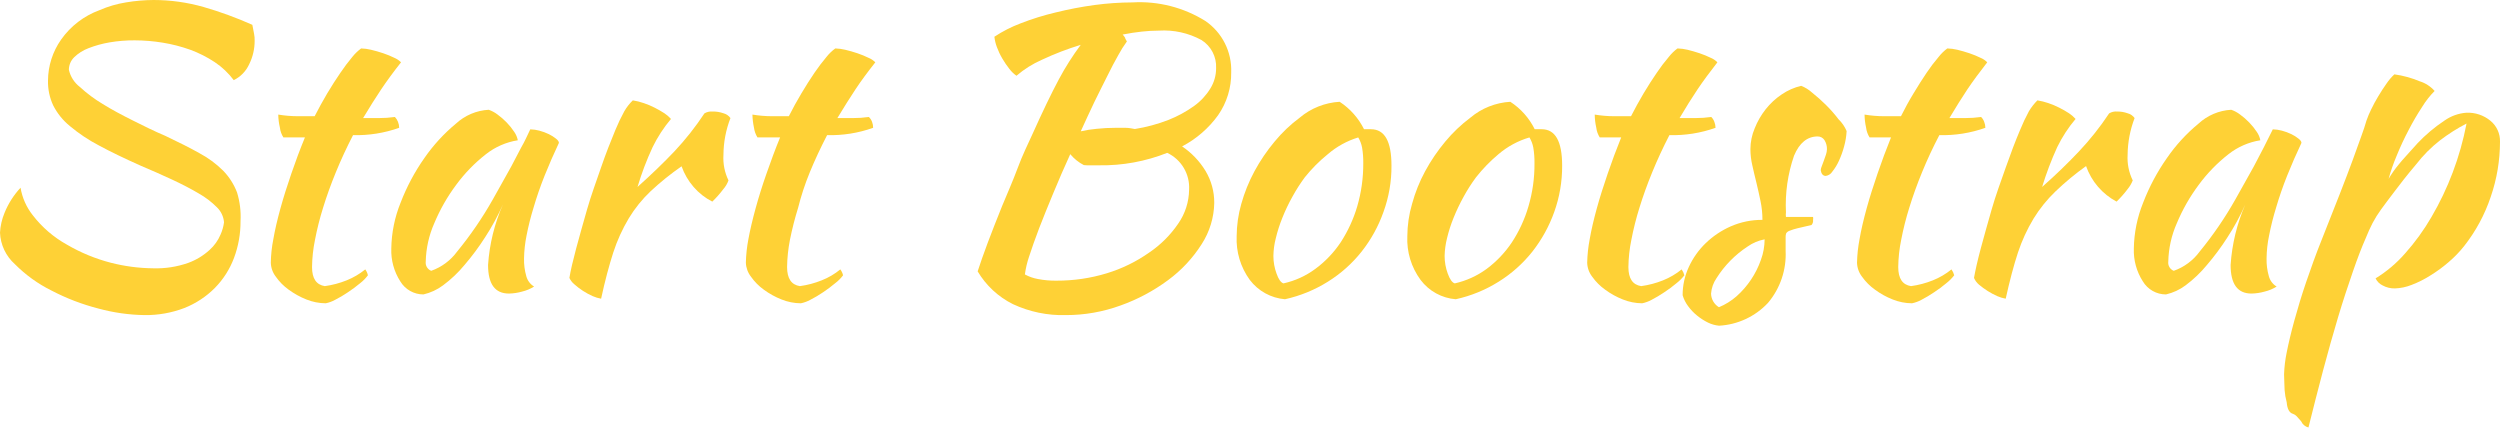
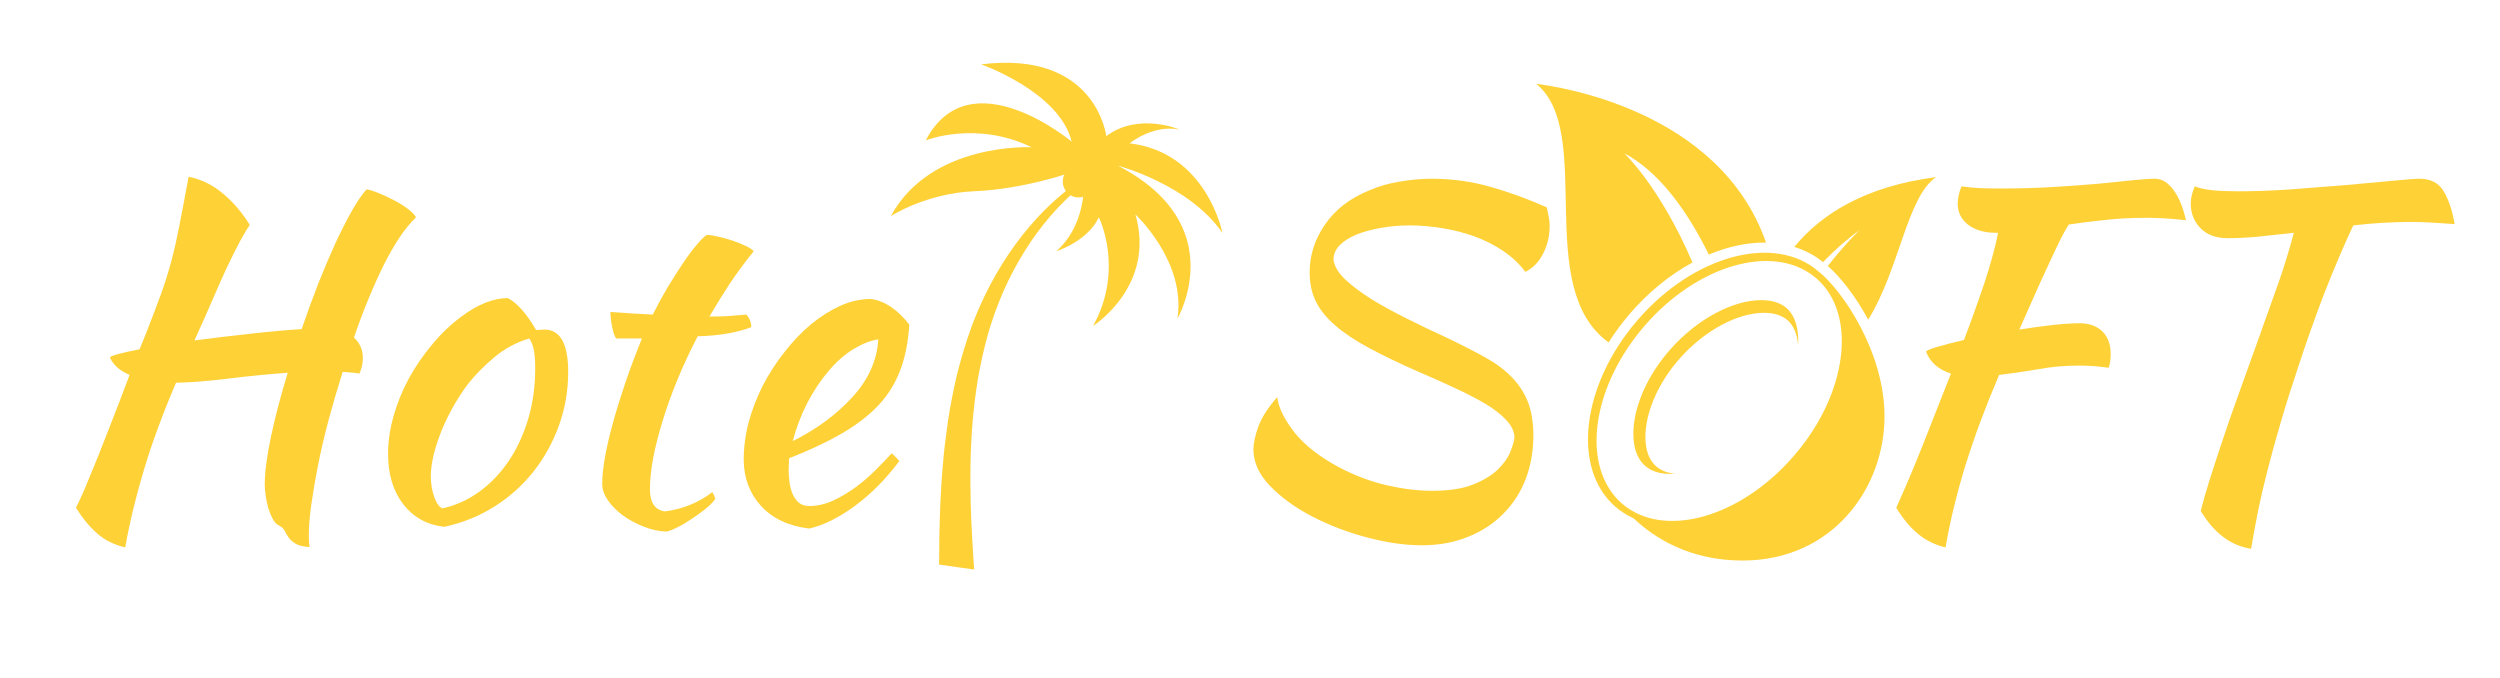
- <svg xmlns="http://www.w3.org/2000/svg" viewBox="0 0 228.66 39.08">
-   <style>.cls-1{fill:#fed136;}</style>
-   <path class="cls-1" d="M23.08,15.17c.07.4.13.68.16.83a2.66,2.66,0,0,1,.05.62,4.76,4.76,0,0,1-.51,2.18,3,3,0,0,1-1.4,1.43,7.12,7.12,0,0,0-1.73-1.64,10.8,10.8,0,0,0-2.25-1.14,14.23,14.23,0,0,0-2.53-.65,16,16,0,0,0-2.55-.21,13,13,0,0,0-2.32.19,9.91,9.91,0,0,0-1.91.53,3.79,3.79,0,0,0-1.31.83,1.61,1.61,0,0,0-.48,1.14,2.73,2.73,0,0,0,1,1.57,12.76,12.76,0,0,0,2.09,1.56c.82.51,1.74,1,2.74,1.5s2,1,3,1.42c1.2.57,2.24,1.09,3.11,1.58a9.31,9.31,0,0,1,2.16,1.59,5.83,5.83,0,0,1,1.28,2A7.5,7.5,0,0,1,22,33.12a9.43,9.43,0,0,1-.6,3.38,7.84,7.84,0,0,1-1.75,2.74,8.21,8.21,0,0,1-2.78,1.83,9.85,9.85,0,0,1-3.65.65A17,17,0,0,1,9,41.12a20,20,0,0,1-4.3-1.65,12.61,12.61,0,0,1-3.33-2.4A4.09,4.09,0,0,1,0,34.18a5.48,5.48,0,0,1,.41-1.8,7.5,7.5,0,0,1,1.47-2.31A5.49,5.49,0,0,0,3,32.59a10.14,10.14,0,0,0,3.13,2.69,15.79,15.79,0,0,0,4,1.65,16.23,16.23,0,0,0,3.87.51,8.83,8.83,0,0,0,3.23-.5,5.89,5.89,0,0,0,1.94-1.18,3.94,3.94,0,0,0,1-1.4,4,4,0,0,0,.32-1.13,2.14,2.14,0,0,0-.65-1.37,7.65,7.65,0,0,0-1.67-1.27c-.69-.41-1.5-.83-2.42-1.26s-1.88-.85-2.87-1.27c-1.48-.66-2.77-1.28-3.84-1.86a14.83,14.83,0,0,1-2.65-1.77,5.88,5.88,0,0,1-1.53-1.9,5.1,5.1,0,0,1-.47-2.26,6.57,6.57,0,0,1,1.2-3.75A7.41,7.41,0,0,1,9.1,13.83a10,10,0,0,1,2.42-.71,15.83,15.83,0,0,1,2.53-.22,16.76,16.76,0,0,1,4.57.64A34.29,34.29,0,0,1,23.08,15.17Z" transform="translate(0 -12.9)" />
-   <path class="cls-1" d="M25.92,25.47a2.16,2.16,0,0,1-.32-.9,5.75,5.75,0,0,1-.15-1.19,11.13,11.13,0,0,0,1.77.15h1.56c.36-.7.74-1.4,1.15-2.09s.82-1.32,1.21-1.89a17.57,17.57,0,0,1,1.09-1.45,4.35,4.35,0,0,1,.8-.77,4.29,4.29,0,0,1,.9.12c.37.09.74.19,1.12.32s.72.27,1,.41a1.89,1.89,0,0,1,.63.42c-.71.9-1.31,1.72-1.82,2.48s-1.06,1.64-1.65,2.62h1.44a10.58,10.58,0,0,0,1.47-.1,1.28,1.28,0,0,1,.28.44,1.5,1.5,0,0,1,.11.55,11.71,11.71,0,0,1-4.22.67c-.59,1.14-1.11,2.27-1.57,3.39s-.85,2.21-1.17,3.25a26.36,26.36,0,0,0-.74,2.94,13.17,13.17,0,0,0-.27,2.49q0,1.56,1.17,1.74a8.46,8.46,0,0,0,2-.53,6.68,6.68,0,0,0,1.7-1,1.42,1.42,0,0,1,.24.54,3.7,3.7,0,0,1-.72.73,12.51,12.51,0,0,1-1.12.83,10.47,10.47,0,0,1-1.17.69,3,3,0,0,1-.85.31,4.85,4.85,0,0,1-1.77-.35,7.38,7.38,0,0,1-1.61-.89,4.93,4.93,0,0,1-1.18-1.19,2.19,2.19,0,0,1-.46-1.29,11.94,11.94,0,0,1,.23-2.14c.15-.87.37-1.8.65-2.82s.62-2.08,1-3.19.79-2.21,1.24-3.3Z" transform="translate(0 -12.9)" />
-   <path class="cls-1" d="M48.5,24.73a3.45,3.45,0,0,1,.83.12,4.92,4.92,0,0,1,.87.32,3.48,3.48,0,0,1,.65.41q.27.21.27.39c-.47,1-.91,2-1.31,3s-.74,2-1,2.89a24.37,24.37,0,0,0-.65,2.58,11.63,11.63,0,0,0-.23,2.09,5.4,5.4,0,0,0,.21,1.64,1.58,1.58,0,0,0,.71.94,3.64,3.64,0,0,1-1.1.46,4.72,4.72,0,0,1-1.2.18c-1.28,0-1.91-.87-1.91-2.62A16.45,16.45,0,0,1,46,31.6a21.14,21.14,0,0,1-1.63,3,22.3,22.3,0,0,1-1.87,2.52A11.21,11.21,0,0,1,40.52,39a4.79,4.79,0,0,1-1.79.83,2.46,2.46,0,0,1-2.12-1.2,5.2,5.2,0,0,1-.82-3,11.6,11.6,0,0,1,.85-4.19,18.86,18.86,0,0,1,2.18-4.09,15.66,15.66,0,0,1,2.88-3.14,4.81,4.81,0,0,1,3-1.27,2.89,2.89,0,0,1,.8.43,6.43,6.43,0,0,1,.85.74,5.91,5.91,0,0,1,.69.86,2,2,0,0,1,.32.76A6.31,6.31,0,0,0,44.45,27a14.3,14.3,0,0,0-2.73,2.81,16.49,16.49,0,0,0-2,3.51,9.17,9.17,0,0,0-.78,3.5.8.8,0,0,0,.5.85,5,5,0,0,0,2.37-1.76,33.44,33.44,0,0,0,3.26-4.76l.79-1.41c.3-.52.6-1.07.91-1.63l.9-1.72C48,25.83,48.24,25.27,48.5,24.73Z" transform="translate(0 -12.9)" />
-   <path class="cls-1" d="M52.08,38.32c.11-.68.32-1.58.62-2.7s.64-2.32,1-3.58.83-2.53,1.27-3.81.89-2.42,1.31-3.43a17,17,0,0,1,.82-1.72,4.49,4.49,0,0,1,.78-1,5.82,5.82,0,0,1,1,.25,7.17,7.17,0,0,1,1,.42,10.06,10.06,0,0,1,.89.51,3,3,0,0,1,.6.52,12.47,12.47,0,0,0-1.68,2.58A26.67,26.67,0,0,0,58.31,30q1.9-1.7,3.38-3.26a26,26,0,0,0,2.74-3.47,1.24,1.24,0,0,1,.74-.17,2.8,2.8,0,0,1,1,.16,1.13,1.13,0,0,1,.64.44,9.39,9.39,0,0,0-.64,3.36,4.67,4.67,0,0,0,.46,2.34,2.52,2.52,0,0,1-.48.81,9.48,9.48,0,0,1-1,1.13A5.64,5.64,0,0,1,63.44,30a5.85,5.85,0,0,1-1.1-1.89,25,25,0,0,0-2.83,2.28,11.89,11.89,0,0,0-2,2.48A15.33,15.33,0,0,0,56.09,36c-.38,1.18-.76,2.59-1.11,4.22a3.32,3.32,0,0,1-.76-.23,6.46,6.46,0,0,1-.89-.48,6.29,6.29,0,0,1-.79-.6A1.65,1.65,0,0,1,52.08,38.32Z" transform="translate(0 -12.9)" />
-   <path class="cls-1" d="M69.28,25.47a2.31,2.31,0,0,1-.32-.9,6.42,6.42,0,0,1-.14-1.19,11.13,11.13,0,0,0,1.77.15h1.56c.35-.7.74-1.4,1.15-2.09s.81-1.32,1.2-1.89a17.48,17.48,0,0,1,1.1-1.45,4.05,4.05,0,0,1,.8-.77,4.46,4.46,0,0,1,.9.12c.37.09.74.19,1.12.32s.72.27,1,.41a1.85,1.85,0,0,1,.64.42c-.71.9-1.32,1.72-1.82,2.48s-1.06,1.64-1.65,2.62H78a10.37,10.37,0,0,0,1.47-.1,1.17,1.17,0,0,1,.29.44,1.49,1.49,0,0,1,.1.55,11.62,11.62,0,0,1-4.21.67c-.59,1.14-1.12,2.27-1.58,3.39S73.26,30.86,73,31.9a28.93,28.93,0,0,0-.75,2.94,14,14,0,0,0-.26,2.49q0,1.56,1.17,1.74a8.38,8.38,0,0,0,2-.53,6.35,6.35,0,0,0,1.7-1,1.47,1.47,0,0,1,.25.54,3.53,3.53,0,0,1-.73.73,12.33,12.33,0,0,1-1.11.83,10.47,10.47,0,0,1-1.17.69,3.1,3.1,0,0,1-.85.31,4.85,4.85,0,0,1-1.77-.35,7.16,7.16,0,0,1-1.61-.89,4.93,4.93,0,0,1-1.18-1.19,2.2,2.2,0,0,1-.47-1.29,13,13,0,0,1,.23-2.14c.16-.87.38-1.8.66-2.82s.61-2.08,1-3.19.79-2.21,1.24-3.3Z" transform="translate(0 -12.9)" />
-   <path class="cls-1" d="M112.61,19.52a6.68,6.68,0,0,1-1.2,3.92,9.49,9.49,0,0,1-3.29,2.85,7.24,7.24,0,0,1,2.14,2.24,5.61,5.61,0,0,1,.8,2.93,7.17,7.17,0,0,1-1.15,3.77,12.21,12.21,0,0,1-3.07,3.29,16.72,16.72,0,0,1-4.35,2.32,14.54,14.54,0,0,1-5,.88,10.74,10.74,0,0,1-4.84-1,7.78,7.78,0,0,1-3.23-3q.34-1.06.93-2.64c.39-1,.82-2.16,1.3-3.32s1-2.33,1.43-3.49.94-2.2,1.36-3.12c.9-2,1.7-3.67,2.41-5a24.86,24.86,0,0,1,2-3.15,26.71,26.71,0,0,0-3.54,1.36,9.33,9.33,0,0,0-2.34,1.47,2.91,2.91,0,0,1-.65-.63,8.15,8.15,0,0,1-.64-.94,6.29,6.29,0,0,1-.5-1.05,3.94,3.94,0,0,1-.23-.95,12,12,0,0,1,2.39-1.22,23.75,23.75,0,0,1,3.21-1,33.74,33.74,0,0,1,3.55-.68,26.83,26.83,0,0,1,3.49-.24,11.36,11.36,0,0,1,6.66,1.7A5.44,5.44,0,0,1,112.61,19.52ZM99.13,28a4,4,0,0,1-1.24-1c-.55,1.2-1.06,2.38-1.54,3.54s-.92,2.23-1.3,3.22-.68,1.86-.92,2.59A8.69,8.69,0,0,0,93.74,38a3.87,3.87,0,0,0,1.19.42,8.25,8.25,0,0,0,1.72.15,15.56,15.56,0,0,0,4.6-.68A13.63,13.63,0,0,0,105.11,36a9.93,9.93,0,0,0,2.65-2.64,5.53,5.53,0,0,0,1-3.11,3.51,3.51,0,0,0-2-3.37,16.2,16.2,0,0,1-6.23,1.14h-.76A3.79,3.79,0,0,1,99.13,28ZM106,15.7a14.6,14.6,0,0,0-1.57.09c-.56.06-1.14.15-1.75.27a1.33,1.33,0,0,1,.23.3c0,.1.11.21.16.33a10.77,10.77,0,0,0-.78,1.24c-.31.55-.65,1.18-1,1.9s-.77,1.51-1.19,2.39-.83,1.77-1.25,2.69a10.89,10.89,0,0,1,1.47-.23,16.47,16.47,0,0,1,1.71-.09c.31,0,.61,0,.91,0s.58.06.86.11a15.06,15.06,0,0,0,3.07-.83,10.86,10.86,0,0,0,2.35-1.28A5.48,5.48,0,0,0,110.7,21a3.51,3.51,0,0,0,.53-1.87,2.87,2.87,0,0,0-1.34-2.57A7.22,7.22,0,0,0,106,15.7Z" transform="translate(0 -12.9)" />
-   <path class="cls-1" d="M117.53,40.27a4.51,4.51,0,0,1-3.22-1.77,6.31,6.31,0,0,1-1.2-4,11,11,0,0,1,.42-2.94,14.51,14.51,0,0,1,1.21-3,16.37,16.37,0,0,1,1.84-2.71,13.15,13.15,0,0,1,2.3-2.19,6.21,6.21,0,0,1,3.65-1.45,6.4,6.4,0,0,1,2.23,2.51l.32,0,.31,0c1.26,0,1.88,1.11,1.88,3.33a12.13,12.13,0,0,1-.73,4.23,12.61,12.61,0,0,1-2,3.63,12.09,12.09,0,0,1-3.08,2.75A12.45,12.45,0,0,1,117.53,40.27Zm1.81-11.15a15.33,15.33,0,0,0-1.13,1.77,16.13,16.13,0,0,0-.92,1.93,13,13,0,0,0-.6,1.87,6.79,6.79,0,0,0-.22,1.62,4.65,4.65,0,0,0,.29,1.62c.18.52.4.82.63.89a7.68,7.68,0,0,0,2.92-1.33,9.7,9.7,0,0,0,2.31-2.42,12.49,12.49,0,0,0,1.52-3.3,13.82,13.82,0,0,0,.55-3.93,7.84,7.84,0,0,0-.11-1.45,2.8,2.8,0,0,0-.35-.92A7.71,7.71,0,0,0,121.45,27,13.82,13.82,0,0,0,119.34,29.12Z" transform="translate(0 -12.9)" />
-   <path class="cls-1" d="M133.15,40.27a4.47,4.47,0,0,1-3.22-1.77,6.25,6.25,0,0,1-1.21-4,10.62,10.62,0,0,1,.43-2.94,13.93,13.93,0,0,1,1.2-3,16.37,16.37,0,0,1,1.84-2.71,13.51,13.51,0,0,1,2.3-2.19,6.23,6.23,0,0,1,3.65-1.45,6.33,6.33,0,0,1,2.23,2.51l.32,0,.32,0c1.25,0,1.87,1.11,1.87,3.33a12.36,12.36,0,0,1-.72,4.23,12.87,12.87,0,0,1-2,3.63,12.09,12.09,0,0,1-3.08,2.75A12.39,12.39,0,0,1,133.15,40.27ZM135,29.12a15.33,15.33,0,0,0-1.13,1.77,17.83,17.83,0,0,0-.92,1.93,13,13,0,0,0-.6,1.87,7.34,7.34,0,0,0-.22,1.62,4.65,4.65,0,0,0,.29,1.62c.19.52.4.82.64.89a7.82,7.82,0,0,0,2.92-1.33,9.84,9.84,0,0,0,2.3-2.42,12.18,12.18,0,0,0,1.52-3.3,13.48,13.48,0,0,0,.55-3.93,7.84,7.84,0,0,0-.11-1.45,2.8,2.8,0,0,0-.35-.92A7.71,7.71,0,0,0,137.06,27,14.28,14.28,0,0,0,135,29.12Z" transform="translate(0 -12.9)" />
-   <path class="cls-1" d="M146.32,25.47a2.16,2.16,0,0,1-.32-.9,5.66,5.66,0,0,1-.14-1.19,10.94,10.94,0,0,0,1.77.15h1.55c.36-.7.74-1.4,1.15-2.09s.82-1.32,1.21-1.89a15.52,15.52,0,0,1,1.1-1.45,4.07,4.07,0,0,1,.79-.77,4.46,4.46,0,0,1,.91.12c.36.09.73.19,1.11.32s.72.27,1,.41a1.79,1.79,0,0,1,.63.42c-.7.9-1.31,1.72-1.82,2.48s-1.06,1.64-1.64,2.62h1.43a10.58,10.58,0,0,0,1.47-.1,1.15,1.15,0,0,1,.28.44,1.5,1.5,0,0,1,.11.55,11.67,11.67,0,0,1-4.22.67c-.59,1.14-1.11,2.27-1.57,3.39s-.85,2.21-1.17,3.25a26.36,26.36,0,0,0-.74,2.94,13.17,13.17,0,0,0-.27,2.49q0,1.56,1.17,1.74a8.46,8.46,0,0,0,2-.53,6.51,6.51,0,0,0,1.7-1,1.66,1.66,0,0,1,.25.54,4.13,4.13,0,0,1-.73.73,11.22,11.22,0,0,1-1.12.83,11.36,11.36,0,0,1-1.16.69,3.1,3.1,0,0,1-.85.31,4.85,4.85,0,0,1-1.77-.35,7.16,7.16,0,0,1-1.61-.89,5,5,0,0,1-1.19-1.19,2.19,2.19,0,0,1-.46-1.29,13,13,0,0,1,.23-2.14c.15-.87.37-1.8.65-2.82s.62-2.08,1-3.19.79-2.21,1.23-3.3Z" transform="translate(0 -12.9)" />
-   <path class="cls-1" d="M168.9,24.89a6.59,6.59,0,0,1-.23,1.4,8.34,8.34,0,0,1-.47,1.31,4.63,4.63,0,0,1-.61,1,.84.84,0,0,1-.6.39c-.26,0-.41-.2-.46-.53a1.13,1.13,0,0,1,.09-.34c.06-.15.12-.32.19-.51s.14-.38.2-.57a1.65,1.65,0,0,0,.09-.49,1.51,1.51,0,0,0-.23-.84.73.73,0,0,0-.62-.33c-.95,0-1.67.59-2.16,1.76a13.82,13.82,0,0,0-.74,5.18,1.57,1.57,0,0,0,0,.42h2.48a.85.85,0,0,1,0,.28.59.59,0,0,1-.14.46l-1.29.3a5.39,5.39,0,0,0-.73.23.59.59,0,0,0-.3.23,1,1,0,0,0-.05.33c0,.19,0,.38,0,.57s0,.42,0,.7a6.88,6.88,0,0,1-1.61,4.76,6.61,6.61,0,0,1-4.48,2.09,2.94,2.94,0,0,1-1-.28,5.19,5.19,0,0,1-1-.64,4.54,4.54,0,0,1-.83-.87,3.1,3.1,0,0,1-.5-1,6.11,6.11,0,0,1,.57-2.59,7.21,7.21,0,0,1,1.54-2.17,7.86,7.86,0,0,1,2.3-1.54,7.11,7.11,0,0,1,2.89-.59,8.42,8.42,0,0,0-.18-1.74c-.12-.57-.24-1.12-.37-1.65s-.26-1.06-.37-1.57a6.56,6.56,0,0,1-.18-1.51,4.93,4.93,0,0,1,.39-1.9,7,7,0,0,1,1-1.74,6.42,6.42,0,0,1,1.48-1.37,5.33,5.33,0,0,1,1.77-.78,3.23,3.23,0,0,1,1,.62,14.82,14.82,0,0,1,1.29,1.15,12.13,12.13,0,0,1,1.13,1.29A3.24,3.24,0,0,1,168.9,24.89ZM157.22,41a5.82,5.82,0,0,0,1.61-1,8,8,0,0,0,2.23-3.33,5.54,5.54,0,0,0,.34-1.88,4,4,0,0,0-1.56.66A9.54,9.54,0,0,0,157,38.34a2.86,2.86,0,0,0-.5,1.42A1.5,1.5,0,0,0,157.22,41Z" transform="translate(0 -12.9)" />
-   <path class="cls-1" d="M171,25.47a2.16,2.16,0,0,1-.32-.9,5.66,5.66,0,0,1-.14-1.19,10.94,10.94,0,0,0,1.77.15h1.56c.35-.7.73-1.4,1.15-2.09s.81-1.32,1.2-1.89a15.52,15.52,0,0,1,1.1-1.45,4.07,4.07,0,0,1,.79-.77,4.46,4.46,0,0,1,.91.12c.36.09.73.19,1.11.32s.72.27,1,.41a1.79,1.79,0,0,1,.63.42c-.7.9-1.31,1.72-1.82,2.48s-1.05,1.64-1.64,2.62h1.43a10.58,10.58,0,0,0,1.47-.1,1.15,1.15,0,0,1,.28.44,1.5,1.5,0,0,1,.11.55,11.66,11.66,0,0,1-4.21.67c-.6,1.14-1.12,2.27-1.58,3.39s-.85,2.21-1.17,3.25a26.36,26.36,0,0,0-.74,2.94,13.17,13.17,0,0,0-.27,2.49q0,1.56,1.17,1.74a8.46,8.46,0,0,0,2-.53,6.51,6.51,0,0,0,1.7-1,1.66,1.66,0,0,1,.25.54,4.13,4.13,0,0,1-.73.73,11.22,11.22,0,0,1-1.12.83,11.36,11.36,0,0,1-1.16.69,3.1,3.1,0,0,1-.85.31,4.85,4.85,0,0,1-1.77-.35,7.16,7.16,0,0,1-1.61-.89,5,5,0,0,1-1.19-1.19,2.19,2.19,0,0,1-.46-1.29,13,13,0,0,1,.23-2.14c.15-.87.37-1.8.65-2.82s.62-2.08,1-3.19.79-2.21,1.23-3.3Z" transform="translate(0 -12.9)" />
-   <path class="cls-1" d="M180.55,38.32c.12-.68.32-1.58.62-2.7s.64-2.32,1-3.58.83-2.53,1.28-3.81.88-2.42,1.31-3.43a17.28,17.28,0,0,1,.81-1.72,5.13,5.13,0,0,1,.78-1,6.15,6.15,0,0,1,1,.25,7.54,7.54,0,0,1,1,.42,8.8,8.8,0,0,1,.89.51,3,3,0,0,1,.6.52,12.47,12.47,0,0,0-1.68,2.58A29.42,29.42,0,0,0,186.78,30c1.28-1.13,2.4-2.22,3.38-3.26a26.08,26.08,0,0,0,2.75-3.47,1.22,1.22,0,0,1,.74-.17,2.75,2.75,0,0,1,.95.16,1.13,1.13,0,0,1,.64.44,9.61,9.61,0,0,0-.64,3.36,4.66,4.66,0,0,0,.47,2.34,3,3,0,0,1-.48.81,9.57,9.57,0,0,1-1,1.13,5.88,5.88,0,0,1-2.79-3.25A25.16,25.16,0,0,0,188,30.41a12.57,12.57,0,0,0-2,2.48A15.32,15.32,0,0,0,184.57,36c-.39,1.18-.76,2.59-1.12,4.22a3.47,3.47,0,0,1-.76-.23A7,7,0,0,1,181,38.93,1.65,1.65,0,0,1,180.55,38.32Z" transform="translate(0 -12.9)" />
-   <path class="cls-1" d="M207.88,24.73a3.45,3.45,0,0,1,.83.12,4.92,4.92,0,0,1,.87.32,3.48,3.48,0,0,1,.65.41q.27.21.27.39c-.47,1-.91,2-1.31,3s-.74,2-1,2.89a24.37,24.37,0,0,0-.65,2.58,10.79,10.79,0,0,0-.23,2.09,5.4,5.4,0,0,0,.21,1.64,1.58,1.58,0,0,0,.71.94,3.64,3.64,0,0,1-1.1.46,4.72,4.72,0,0,1-1.2.18c-1.28,0-1.91-.87-1.91-2.62a16.7,16.7,0,0,1,1.34-5.52,21.14,21.14,0,0,1-1.63,3,22.3,22.3,0,0,1-1.87,2.52A11.21,11.21,0,0,1,199.9,39a4.79,4.79,0,0,1-1.79.83,2.46,2.46,0,0,1-2.12-1.2,5.2,5.2,0,0,1-.82-3,11.6,11.6,0,0,1,.85-4.19,18.86,18.86,0,0,1,2.18-4.09,15.37,15.37,0,0,1,2.88-3.14,4.81,4.81,0,0,1,3-1.27,2.89,2.89,0,0,1,.8.43,6.43,6.43,0,0,1,.85.74,5.91,5.91,0,0,1,.69.86,2,2,0,0,1,.32.76A6.31,6.31,0,0,0,203.83,27a14.3,14.3,0,0,0-2.73,2.81,16.49,16.49,0,0,0-2,3.51,9.17,9.17,0,0,0-.78,3.5.8.8,0,0,0,.5.85,5,5,0,0,0,2.37-1.76,33.44,33.44,0,0,0,3.26-4.76l.79-1.41c.3-.52.6-1.07.91-1.63l.9-1.72C207.34,25.83,207.62,25.27,207.88,24.73Z" transform="translate(0 -12.9)" />
-   <path class="cls-1" d="M209.72,50.75c-.33-.09-.52-.45-.57-1.06a5.94,5.94,0,0,1-.19-1.1c0-.42-.05-.91-.05-1.45a11.83,11.83,0,0,1,.24-2c.17-.86.4-1.83.7-2.92s.65-2.26,1.08-3.52.89-2.54,1.41-3.84c.64-1.63,1.19-3,1.67-4.23s.86-2.23,1.18-3.1.58-1.59.78-2.16.36-1,.48-1.45a8.64,8.64,0,0,1,.42-1,13.36,13.36,0,0,1,.66-1.22c.24-.41.5-.8.76-1.17a4.92,4.92,0,0,1,.71-.83,9.44,9.44,0,0,1,2.33.64,3,3,0,0,1,1.35.88,7.92,7.92,0,0,0-1.13,1.44,23.25,23.25,0,0,0-1.24,2.12,25.29,25.29,0,0,0-1.1,2.36,17.08,17.08,0,0,0-.74,2.12,10.32,10.32,0,0,1,.92-1.31c.37-.47,1-1.12,1.73-1.95a14.22,14.22,0,0,1,2.46-2.07,4,4,0,0,1,2-.72,3.23,3.23,0,0,1,2.21.74,2.39,2.39,0,0,1,.87,1.91,15.52,15.52,0,0,1-.85,5.05,15,15,0,0,1-2.44,4.51A10.39,10.39,0,0,1,224,36.84a12.57,12.57,0,0,1-1.7,1.25,9.34,9.34,0,0,1-1.73.87,4.5,4.5,0,0,1-1.52.32,2.24,2.24,0,0,1-1.12-.27,1.36,1.36,0,0,1-.65-.65,11.69,11.69,0,0,0,2.69-2.27,20.19,20.19,0,0,0,2.42-3.34,26.61,26.61,0,0,0,1.95-4.09,27.19,27.19,0,0,0,1.26-4.46,16,16,0,0,0-2.43,1.54A12.33,12.33,0,0,0,221,27.92c-.85,1-1.52,1.87-2,2.51s-.9,1.18-1.22,1.63a10.31,10.31,0,0,0-.78,1.25c-.2.39-.42.87-.65,1.44-.33.75-.72,1.75-1.15,3s-.89,2.62-1.35,4.16-.92,3.17-1.38,4.9-.9,3.47-1.33,5.19a1,1,0,0,1-.67-.57c-.19-.21-.33-.36-.41-.46A.81.81,0,0,0,209.72,50.75Z" transform="translate(0 -12.9)" />
+ <svg xmlns="http://www.w3.org/2000/svg" width="240" zoomAndPan="magnify" viewBox="0 0 180 48.75" height="65" preserveAspectRatio="xMidYMid meet" version="1.0">
+   <defs>
+     <g />
+     <clipPath id="aae9c55ea7">
+       <path d="M 76 11 L 79 11 L 79 15 L 76 15 Z M 76 11 " clip-rule="nonzero" />
+     </clipPath>
+     <clipPath id="83659f39fe">
+       <path d="M 65.797 3.48 L 89.441 6.789 L 84.379 42.996 L 60.73 39.691 Z M 65.797 3.48 " clip-rule="nonzero" />
+     </clipPath>
+     <clipPath id="6d2a851035">
+       <path d="M 65.797 3.48 L 89.441 6.789 L 84.379 42.996 L 60.73 39.691 Z M 65.797 3.48 " clip-rule="nonzero" />
+     </clipPath>
+     <clipPath id="414d736f21">
+       <path d="M 64 4 L 89 4 L 89 24 L 64 24 Z M 64 4 " clip-rule="nonzero" />
+     </clipPath>
+     <clipPath id="30c3a65334">
+       <path d="M 65.797 3.48 L 89.441 6.789 L 84.379 42.996 L 60.73 39.691 Z M 65.797 3.48 " clip-rule="nonzero" />
+     </clipPath>
+     <clipPath id="6d0cc16fe9">
+       <path d="M 65.797 3.48 L 89.441 6.789 L 84.379 42.996 L 60.73 39.691 Z M 65.797 3.48 " clip-rule="nonzero" />
+     </clipPath>
+     <clipPath id="2c35854dcf">
+       <path d="M 65.824 3.484 L 89.441 6.789 L 86.949 24.625 L 63.332 21.324 Z M 65.824 3.484 " clip-rule="nonzero" />
+     </clipPath>
+     <clipPath id="cd9386e00f">
+       <path d="M 65.824 3.484 L 89.41 6.785 L 86.918 24.621 L 63.332 21.324 Z M 65.824 3.484 " clip-rule="nonzero" />
+     </clipPath>
+     <clipPath id="a3563bc135">
+       <path d="M 67 13 L 78 13 L 78 42 L 67 42 Z M 67 13 " clip-rule="nonzero" />
+     </clipPath>
+     <clipPath id="ed6423a64a">
+       <path d="M 65.797 3.48 L 89.441 6.789 L 84.379 42.996 L 60.73 39.691 Z M 65.797 3.48 " clip-rule="nonzero" />
+     </clipPath>
+     <clipPath id="204b7dbad1">
+       <path d="M 65.797 3.48 L 89.441 6.789 L 84.379 42.996 L 60.73 39.691 Z M 65.797 3.48 " clip-rule="nonzero" />
+     </clipPath>
+     <clipPath id="bf861258f0">
+       <path d="M 70.805 12.051 L 77.992 13.059 L 73.996 41.641 L 66.809 40.637 Z M 70.805 12.051 " clip-rule="nonzero" />
+     </clipPath>
+     <clipPath id="acce3d31e2">
+       <path d="M 70.805 12.051 L 77.992 13.059 L 74.008 41.547 L 66.82 40.539 Z M 70.805 12.051 " clip-rule="nonzero" />
+     </clipPath>
+     <clipPath id="a3fc663ece">
+       <path d="M 110.312 6.035 L 128 6.035 L 128 25 L 110.312 25 Z M 110.312 6.035 " clip-rule="nonzero" />
+     </clipPath>
+     <clipPath id="7dc1e6e363">
+       <path d="M 129 12 L 139.414 12 L 139.414 24 L 129 24 Z M 129 12 " clip-rule="nonzero" />
+     </clipPath>
+     <clipPath id="aeb140a5b8">
+       <path d="M 114 18 L 136 18 L 136 40.359 L 114 40.359 Z M 114 18 " clip-rule="nonzero" />
+     </clipPath>
+   </defs>
+   <g fill="#fed136" fill-opacity="1">
+     <g transform="translate(3.141082, 36.79055)">
+       <g>
+         <path d="M 15.922 -1.875 C 15.922 -2.781 16.07 -3.945 16.375 -5.375 C 16.676 -6.801 17.078 -8.328 17.578 -9.953 C 16.148 -9.848 14.719 -9.707 13.281 -9.531 C 11.844 -9.352 10.594 -9.254 9.531 -9.234 C 8.562 -6.961 7.789 -4.867 7.219 -2.953 C 6.645 -1.047 6.195 0.812 5.875 2.625 C 5.051 2.426 4.367 2.082 3.828 1.594 C 3.285 1.113 2.785 0.504 2.328 -0.234 C 2.504 -0.578 2.707 -1.016 2.938 -1.547 C 3.164 -2.086 3.438 -2.742 3.75 -3.516 C 4.062 -4.285 4.414 -5.18 4.812 -6.203 C 5.219 -7.234 5.676 -8.43 6.188 -9.797 C 5.477 -10.098 5.004 -10.52 4.766 -11.062 C 4.867 -11.145 5.109 -11.234 5.484 -11.328 C 5.867 -11.43 6.344 -11.535 6.906 -11.641 L 7.328 -12.672 C 7.785 -13.836 8.16 -14.82 8.453 -15.625 C 8.742 -16.426 8.988 -17.207 9.188 -17.969 C 9.395 -18.738 9.586 -19.586 9.766 -20.516 C 9.953 -21.453 10.176 -22.633 10.438 -24.062 C 11.344 -23.883 12.164 -23.484 12.906 -22.859 C 13.656 -22.234 14.301 -21.477 14.844 -20.594 C 14.656 -20.332 14.422 -19.941 14.141 -19.422 C 13.859 -18.898 13.547 -18.273 13.203 -17.547 C 12.867 -16.828 12.508 -16.02 12.125 -15.125 C 11.738 -14.227 11.316 -13.281 10.859 -12.281 C 12.203 -12.457 13.555 -12.617 14.922 -12.766 C 16.297 -12.922 17.516 -13.031 18.578 -13.094 C 18.961 -14.219 19.363 -15.316 19.781 -16.391 C 20.207 -17.461 20.625 -18.441 21.031 -19.328 C 21.445 -20.211 21.844 -20.988 22.219 -21.656 C 22.602 -22.32 22.945 -22.82 23.25 -23.156 C 23.469 -23.125 23.754 -23.035 24.109 -22.891 C 24.461 -22.754 24.82 -22.586 25.188 -22.391 C 25.562 -22.203 25.898 -21.992 26.203 -21.766 C 26.504 -21.547 26.707 -21.336 26.812 -21.141 C 26.426 -20.773 26.035 -20.301 25.641 -19.719 C 25.254 -19.133 24.867 -18.461 24.484 -17.703 C 24.109 -16.941 23.738 -16.117 23.375 -15.234 C 23.008 -14.348 22.664 -13.43 22.344 -12.484 C 22.77 -12.098 22.984 -11.609 22.984 -11.016 C 22.984 -10.609 22.898 -10.234 22.734 -9.891 C 22.535 -9.93 22.336 -9.957 22.141 -9.969 C 21.953 -9.977 21.75 -9.992 21.531 -10.016 C 21.164 -8.848 20.828 -7.691 20.516 -6.547 C 20.211 -5.398 19.957 -4.305 19.75 -3.266 C 19.551 -2.234 19.391 -1.285 19.266 -0.422 C 19.148 0.441 19.094 1.164 19.094 1.75 C 19.094 1.969 19.098 2.141 19.109 2.266 C 19.117 2.398 19.133 2.508 19.156 2.594 C 18.688 2.57 18.344 2.488 18.125 2.344 C 17.906 2.207 17.738 2.055 17.625 1.891 C 17.52 1.734 17.426 1.57 17.344 1.406 C 17.258 1.25 17.117 1.125 16.922 1.031 C 16.773 0.969 16.633 0.816 16.5 0.578 C 16.375 0.348 16.266 0.082 16.172 -0.219 C 16.086 -0.531 16.023 -0.836 15.984 -1.141 C 15.941 -1.441 15.922 -1.688 15.922 -1.875 Z M 15.922 -1.875 " />
+       </g>
+     </g>
+   </g>
+   <g fill="#fed136" fill-opacity="1">
+     <g transform="translate(25.01849, 36.79055)">
+       <g>
+         <path d="M 6.969 1.141 C 5.738 1.004 4.754 0.461 4.016 -0.484 C 3.285 -1.43 2.922 -2.645 2.922 -4.125 C 2.922 -4.988 3.051 -5.883 3.312 -6.812 C 3.57 -7.738 3.938 -8.641 4.406 -9.516 C 4.883 -10.391 5.445 -11.211 6.094 -11.984 C 6.738 -12.766 7.441 -13.438 8.203 -14 C 9.391 -14.883 10.504 -15.328 11.547 -15.328 C 12.234 -14.961 12.91 -14.195 13.578 -13.031 C 13.691 -13.031 13.789 -13.035 13.875 -13.047 C 13.957 -13.055 14.055 -13.062 14.172 -13.062 C 15.316 -13.062 15.891 -12.047 15.891 -10.016 C 15.891 -8.648 15.664 -7.359 15.219 -6.141 C 14.781 -4.922 14.164 -3.812 13.375 -2.812 C 12.582 -1.82 11.641 -0.984 10.547 -0.297 C 9.461 0.379 8.27 0.859 6.969 1.141 Z M 8.625 -9.078 C 8.258 -8.578 7.91 -8.035 7.578 -7.453 C 7.254 -6.867 6.973 -6.281 6.734 -5.688 C 6.504 -5.094 6.32 -4.52 6.188 -3.969 C 6.062 -3.414 6 -2.926 6 -2.5 C 6 -1.977 6.082 -1.477 6.25 -1 C 6.426 -0.531 6.625 -0.258 6.844 -0.188 C 7.812 -0.406 8.703 -0.812 9.516 -1.406 C 10.328 -2 11.031 -2.738 11.625 -3.625 C 12.219 -4.508 12.68 -5.516 13.016 -6.641 C 13.348 -7.766 13.516 -8.969 13.516 -10.25 C 13.516 -10.812 13.484 -11.254 13.422 -11.578 C 13.359 -11.898 13.25 -12.18 13.094 -12.422 C 12.145 -12.141 11.297 -11.68 10.547 -11.047 C 9.805 -10.422 9.164 -9.766 8.625 -9.078 Z M 8.625 -9.078 " />
+       </g>
+     </g>
+   </g>
+   <g fill="#fed136" fill-opacity="1">
+     <g transform="translate(39.31172, 36.79055)">
+       <g>
+         <path d="M 5.062 -12.422 C 4.945 -12.547 4.848 -12.816 4.766 -13.234 C 4.68 -13.66 4.641 -14.023 4.641 -14.328 C 5.203 -14.285 5.738 -14.25 6.25 -14.219 C 6.77 -14.188 7.25 -14.16 7.688 -14.141 C 8.008 -14.785 8.359 -15.426 8.734 -16.062 C 9.117 -16.695 9.488 -17.281 9.844 -17.812 C 10.195 -18.344 10.531 -18.789 10.844 -19.156 C 11.156 -19.531 11.398 -19.77 11.578 -19.875 C 11.797 -19.875 12.07 -19.832 12.406 -19.75 C 12.738 -19.676 13.078 -19.582 13.422 -19.469 C 13.766 -19.352 14.078 -19.227 14.359 -19.094 C 14.641 -18.969 14.836 -18.836 14.953 -18.703 C 14.297 -17.879 13.734 -17.117 13.266 -16.422 C 12.805 -15.723 12.305 -14.914 11.766 -14 C 12.203 -14 12.641 -14.008 13.078 -14.031 C 13.523 -14.062 13.973 -14.098 14.422 -14.141 C 14.535 -14.023 14.625 -13.883 14.688 -13.719 C 14.75 -13.562 14.781 -13.398 14.781 -13.234 C 13.727 -12.836 12.441 -12.617 10.922 -12.578 C 10.379 -11.535 9.895 -10.5 9.469 -9.469 C 9.051 -8.445 8.695 -7.461 8.406 -6.516 C 8.113 -5.566 7.883 -4.672 7.719 -3.828 C 7.562 -2.984 7.484 -2.227 7.484 -1.562 C 7.484 -0.602 7.844 -0.07 8.562 0.031 C 9.207 -0.051 9.82 -0.211 10.406 -0.453 C 10.988 -0.691 11.508 -0.992 11.969 -1.359 C 12.094 -1.16 12.164 -1 12.188 -0.875 C 12.062 -0.676 11.844 -0.445 11.531 -0.188 C 11.219 0.062 10.875 0.312 10.5 0.562 C 10.133 0.812 9.781 1.02 9.438 1.188 C 9.094 1.363 8.832 1.461 8.656 1.484 C 8.113 1.461 7.57 1.344 7.031 1.125 C 6.488 0.914 5.992 0.648 5.547 0.328 C 5.109 0.004 4.75 -0.352 4.469 -0.75 C 4.188 -1.156 4.047 -1.551 4.047 -1.938 C 4.047 -2.457 4.113 -3.113 4.25 -3.906 C 4.395 -4.695 4.598 -5.555 4.859 -6.484 C 5.117 -7.41 5.422 -8.379 5.766 -9.391 C 6.117 -10.41 6.5 -11.422 6.906 -12.422 Z M 5.062 -12.422 " />
+       </g>
+     </g>
+   </g>
+   <g fill="#fed136" fill-opacity="1">
+     <g transform="translate(50.72038, 36.79055)">
+       <g>
+         <path d="M 14.75 -13.422 C 14.664 -12.078 14.426 -10.926 14.031 -9.969 C 13.645 -9.008 13.086 -8.164 12.359 -7.438 C 11.641 -6.719 10.758 -6.066 9.719 -5.484 C 8.688 -4.898 7.477 -4.336 6.094 -3.797 C 6.094 -3.66 6.086 -3.52 6.078 -3.375 C 6.066 -3.238 6.062 -3.098 6.062 -2.953 C 6.062 -2.672 6.082 -2.379 6.125 -2.078 C 6.164 -1.773 6.238 -1.492 6.344 -1.234 C 6.457 -0.973 6.609 -0.758 6.797 -0.594 C 6.992 -0.438 7.242 -0.359 7.547 -0.359 C 8.129 -0.359 8.703 -0.488 9.266 -0.75 C 9.828 -1.008 10.363 -1.328 10.875 -1.703 C 11.383 -2.078 11.859 -2.484 12.297 -2.922 C 12.742 -3.367 13.141 -3.781 13.484 -4.156 C 13.703 -3.957 13.883 -3.77 14.031 -3.594 C 13.062 -2.301 12 -1.227 10.844 -0.375 C 9.688 0.477 8.586 1.023 7.547 1.266 C 6.055 1.086 4.895 0.539 4.062 -0.375 C 3.238 -1.289 2.828 -2.398 2.828 -3.703 C 2.828 -4.586 2.945 -5.488 3.188 -6.406 C 3.438 -7.32 3.781 -8.207 4.219 -9.062 C 4.664 -9.914 5.188 -10.719 5.781 -11.469 C 6.375 -12.227 7.008 -12.891 7.688 -13.453 C 8.375 -14.016 9.078 -14.457 9.797 -14.781 C 10.523 -15.102 11.25 -15.266 11.969 -15.266 C 12.957 -15.141 13.883 -14.523 14.75 -13.422 Z M 12.516 -12.359 C 11.93 -12.266 11.328 -12.023 10.703 -11.641 C 10.078 -11.254 9.488 -10.734 8.938 -10.078 C 8.383 -9.43 7.879 -8.676 7.422 -7.812 C 6.973 -6.945 6.617 -6.02 6.359 -5.031 C 8.086 -5.895 9.523 -6.957 10.672 -8.219 C 11.816 -9.477 12.43 -10.859 12.516 -12.359 Z M 12.516 -12.359 " />
+       </g>
+     </g>
+   </g>
+   <g fill="#fed136" fill-opacity="1">
+     <g transform="translate(63.82205, 36.79055)">
+       <g />
+     </g>
+   </g>
+   <g fill="#fed136" fill-opacity="1">
+     <g transform="translate(71.53586, 36.79055)">
+       <g />
+     </g>
+   </g>
+   <g fill="#fed136" fill-opacity="1">
+     <g transform="translate(79.24967, 36.79055)">
+       <g />
+     </g>
+   </g>
+   <g fill="#fed136" fill-opacity="1">
+     <g transform="translate(86.96507, 36.79055)">
+       <g>
+         <path d="M 24.406 -21.859 C 24.477 -21.484 24.531 -21.223 24.562 -21.078 C 24.594 -20.941 24.609 -20.754 24.609 -20.516 C 24.609 -19.805 24.453 -19.145 24.141 -18.531 C 23.828 -17.914 23.398 -17.477 22.859 -17.219 C 22.422 -17.801 21.891 -18.301 21.266 -18.719 C 20.641 -19.145 19.953 -19.492 19.203 -19.766 C 18.461 -20.035 17.691 -20.234 16.891 -20.359 C 16.086 -20.492 15.312 -20.562 14.562 -20.562 C 13.801 -20.562 13.086 -20.5 12.422 -20.375 C 11.766 -20.258 11.18 -20.098 10.672 -19.891 C 10.172 -19.68 9.773 -19.426 9.484 -19.125 C 9.191 -18.82 9.047 -18.477 9.047 -18.094 C 9.109 -17.613 9.398 -17.129 9.922 -16.641 C 10.441 -16.16 11.078 -15.688 11.828 -15.219 C 12.586 -14.758 13.426 -14.301 14.344 -13.844 C 15.258 -13.383 16.16 -12.953 17.047 -12.547 C 18.148 -12.023 19.102 -11.539 19.906 -11.094 C 20.707 -10.656 21.363 -10.172 21.875 -9.641 C 22.395 -9.109 22.785 -8.508 23.047 -7.844 C 23.305 -7.176 23.438 -6.367 23.438 -5.422 C 23.438 -4.316 23.254 -3.281 22.891 -2.312 C 22.523 -1.352 21.988 -0.52 21.281 0.188 C 20.582 0.906 19.734 1.461 18.734 1.859 C 17.742 2.266 16.633 2.469 15.406 2.469 C 14.188 2.469 12.875 2.281 11.469 1.906 C 10.07 1.539 8.758 1.039 7.531 0.406 C 6.312 -0.227 5.297 -0.961 4.484 -1.797 C 3.68 -2.629 3.281 -3.508 3.281 -4.438 C 3.281 -4.875 3.398 -5.426 3.641 -6.094 C 3.891 -6.758 4.344 -7.461 5 -8.203 C 5.062 -7.555 5.41 -6.789 6.047 -5.906 C 6.68 -5.02 7.641 -4.195 8.922 -3.438 C 10.109 -2.75 11.332 -2.242 12.594 -1.922 C 13.863 -1.609 15.047 -1.453 16.141 -1.453 C 17.359 -1.453 18.344 -1.602 19.094 -1.906 C 19.852 -2.207 20.445 -2.566 20.875 -2.984 C 21.312 -3.41 21.613 -3.836 21.781 -4.266 C 21.957 -4.703 22.055 -5.051 22.078 -5.312 C 22.055 -5.75 21.852 -6.164 21.469 -6.562 C 21.094 -6.969 20.586 -7.359 19.953 -7.734 C 19.316 -8.109 18.578 -8.488 17.734 -8.875 C 16.891 -9.27 16.016 -9.66 15.109 -10.047 C 13.742 -10.648 12.566 -11.219 11.578 -11.75 C 10.598 -12.281 9.789 -12.82 9.156 -13.375 C 8.52 -13.926 8.055 -14.504 7.766 -15.109 C 7.473 -15.711 7.328 -16.406 7.328 -17.188 C 7.328 -18.395 7.691 -19.535 8.422 -20.609 C 9.16 -21.691 10.223 -22.516 11.609 -23.078 C 12.297 -23.379 13.035 -23.594 13.828 -23.719 C 14.617 -23.852 15.391 -23.922 16.141 -23.922 C 17.566 -23.922 18.961 -23.727 20.328 -23.344 C 21.691 -22.957 23.051 -22.461 24.406 -21.859 Z M 24.406 -21.859 " />
+       </g>
+     </g>
+   </g>
+   <g fill="#fed136" fill-opacity="1">
+     <g transform="translate(109.7316, 36.79055)">
+       <g />
+     </g>
+   </g>
+   <g fill="#fed136" fill-opacity="1">
+     <g transform="translate(117.4454, 36.79055)">
+       <g />
+     </g>
+   </g>
+   <g fill="#fed136" fill-opacity="1">
+     <g transform="translate(125.1593, 36.79055)">
+       <g />
+     </g>
+   </g>
+   <g fill="#fed136" fill-opacity="1">
+     <g transform="translate(132.8747, 36.79055)">
+       <g>
+         <path d="M 16.859 -13.516 C 17.547 -13.516 18.086 -13.32 18.484 -12.938 C 18.891 -12.551 19.094 -12.008 19.094 -11.312 C 19.094 -11.145 19.082 -10.969 19.062 -10.781 C 19.039 -10.594 19 -10.438 18.938 -10.312 C 18.656 -10.352 18.336 -10.391 17.984 -10.422 C 17.641 -10.453 17.234 -10.469 16.766 -10.469 C 15.785 -10.469 14.812 -10.379 13.844 -10.203 C 12.875 -10.035 11.945 -9.898 11.062 -9.797 C 10.082 -7.504 9.281 -5.352 8.656 -3.344 C 8.031 -1.332 7.547 0.656 7.203 2.625 C 6.461 2.445 5.812 2.129 5.25 1.672 C 4.688 1.223 4.156 0.586 3.656 -0.234 C 3.812 -0.578 3.992 -0.988 4.203 -1.469 C 4.422 -1.957 4.68 -2.57 4.984 -3.312 C 5.297 -4.062 5.66 -4.973 6.078 -6.047 C 6.504 -7.117 7.008 -8.398 7.594 -9.891 C 6.676 -10.191 6.078 -10.723 5.797 -11.484 C 5.91 -11.586 6.211 -11.707 6.703 -11.844 C 7.203 -11.988 7.812 -12.145 8.531 -12.312 C 8.852 -13.156 9.129 -13.906 9.359 -14.562 C 9.598 -15.227 9.816 -15.859 10.016 -16.453 C 10.211 -17.047 10.391 -17.629 10.547 -18.203 C 10.711 -18.773 10.859 -19.383 10.984 -20.031 L 10.828 -20.031 C 10.004 -20.031 9.336 -20.223 8.828 -20.609 C 8.328 -21.004 8.078 -21.516 8.078 -22.141 C 8.078 -22.316 8.102 -22.52 8.156 -22.75 C 8.207 -22.988 8.273 -23.195 8.359 -23.375 C 8.773 -23.312 9.18 -23.27 9.578 -23.25 C 9.984 -23.227 10.508 -23.219 11.156 -23.219 C 12.52 -23.219 13.797 -23.254 14.984 -23.328 C 16.172 -23.398 17.242 -23.477 18.203 -23.562 C 19.16 -23.656 19.984 -23.738 20.672 -23.812 C 21.367 -23.883 21.906 -23.922 22.281 -23.922 C 22.77 -23.922 23.207 -23.66 23.594 -23.141 C 23.988 -22.629 24.297 -21.895 24.516 -20.938 C 23.816 -21.008 23.254 -21.055 22.828 -21.078 C 22.41 -21.098 22.039 -21.109 21.719 -21.109 C 20.613 -21.109 19.602 -21.055 18.688 -20.953 C 17.77 -20.859 16.898 -20.75 16.078 -20.625 C 15.953 -20.426 15.805 -20.176 15.641 -19.875 C 15.484 -19.57 15.273 -19.145 15.016 -18.594 C 14.754 -18.039 14.422 -17.32 14.016 -16.438 C 13.617 -15.551 13.117 -14.426 12.516 -13.062 C 13.359 -13.195 14.16 -13.305 14.922 -13.391 C 15.691 -13.473 16.336 -13.516 16.859 -13.516 Z M 16.859 -13.516 " />
+       </g>
+     </g>
+   </g>
+   <g fill="#fed136" fill-opacity="1">
+     <g transform="translate(150.7331, 36.79055)">
+       <g>
+         <path d="M 9.688 -19.641 C 8.82 -19.641 8.156 -19.883 7.688 -20.375 C 7.227 -20.863 7 -21.453 7 -22.141 C 7 -22.316 7.023 -22.52 7.078 -22.75 C 7.141 -22.988 7.211 -23.195 7.297 -23.375 C 7.578 -23.25 7.992 -23.156 8.547 -23.094 C 9.098 -23.039 9.738 -23.016 10.469 -23.016 C 11.57 -23.016 12.82 -23.062 14.219 -23.156 C 15.613 -23.258 16.945 -23.363 18.219 -23.469 C 19.5 -23.582 20.625 -23.688 21.594 -23.781 C 22.562 -23.875 23.188 -23.922 23.469 -23.922 C 24.27 -23.922 24.848 -23.625 25.203 -23.031 C 25.566 -22.438 25.832 -21.645 26 -20.656 C 25.438 -20.695 24.879 -20.734 24.328 -20.766 C 23.773 -20.797 23.305 -20.812 22.922 -20.812 C 22.234 -20.812 21.535 -20.789 20.828 -20.75 C 20.129 -20.707 19.422 -20.645 18.703 -20.562 C 18.398 -19.926 18.066 -19.18 17.703 -18.328 C 17.336 -17.473 16.973 -16.582 16.609 -15.656 C 16.254 -14.727 15.914 -13.805 15.594 -12.891 C 15.27 -11.973 14.988 -11.145 14.75 -10.406 C 14.27 -8.977 13.852 -7.66 13.5 -6.453 C 13.145 -5.242 12.832 -4.113 12.562 -3.062 C 12.289 -2.008 12.055 -1.008 11.859 -0.062 C 11.672 0.883 11.5 1.812 11.344 2.719 C 9.895 2.508 8.688 1.602 7.719 0 C 7.883 -0.664 8.094 -1.395 8.344 -2.188 C 8.594 -2.977 8.883 -3.875 9.219 -4.875 C 9.551 -5.883 9.945 -7.023 10.406 -8.297 C 10.863 -9.578 11.383 -11.023 11.969 -12.641 C 12.176 -13.242 12.398 -13.875 12.641 -14.531 C 12.879 -15.195 13.113 -15.852 13.344 -16.5 C 13.57 -17.145 13.773 -17.77 13.953 -18.375 C 14.141 -18.988 14.297 -19.539 14.422 -20.031 C 13.516 -19.926 12.656 -19.832 11.844 -19.75 C 11.039 -19.676 10.32 -19.641 9.688 -19.641 Z M 9.688 -19.641 " />
+       </g>
+     </g>
+   </g>
+   <g clip-path="url(#aae9c55ea7)">
+     <g clip-path="url(#83659f39fe)">
+       <g clip-path="url(#6d2a851035)">
+         <path fill="#fed136" d="M 78.777 13.219 C 78.691 13.852 78.117 14.293 77.496 14.207 C 76.875 14.117 76.441 13.539 76.531 12.906 C 76.617 12.277 77.195 11.836 77.816 11.922 C 78.434 12.008 78.867 12.59 78.777 13.219 " fill-opacity="1" fill-rule="nonzero" />
+       </g>
+     </g>
+   </g>
+   <g clip-path="url(#414d736f21)">
+     <g clip-path="url(#30c3a65334)">
+       <g clip-path="url(#6d0cc16fe9)">
+         <g clip-path="url(#2c35854dcf)">
+           <g clip-path="url(#cd9386e00f)">
+             <path fill="#fed136" d="M 78.016 12.617 C 78.016 12.617 78.441 15.953 76.055 18.09 C 76.055 18.09 78.312 17.371 79.117 15.645 C 79.117 15.645 80.977 19.355 78.703 23.465 C 78.703 23.465 83.238 20.59 81.75 15.438 C 81.75 15.438 85.406 18.824 84.777 22.934 C 84.777 22.934 88.719 16.184 80.488 11.93 C 80.488 11.93 85.617 13.277 88.016 16.773 C 88.016 16.773 86.898 10.984 81.336 10.32 C 81.336 10.32 82.996 8.945 84.926 9.328 C 84.926 9.328 81.988 8.059 79.652 9.801 C 79.652 9.801 78.934 3.605 70.645 4.633 C 70.645 4.633 76.293 6.613 77.16 10.199 C 77.16 10.199 69.82 4.055 66.652 10.109 C 66.652 10.109 70.25 8.656 74.277 10.602 C 74.277 10.602 67.035 10.219 64.137 15.562 C 64.137 15.562 66.66 13.91 70.188 13.766 C 73.844 13.613 77.316 12.348 77.316 12.348 L 78.016 12.617 " fill-opacity="1" fill-rule="nonzero" />
+           </g>
+         </g>
+       </g>
+     </g>
+   </g>
+   <g clip-path="url(#a3563bc135)">
+     <g clip-path="url(#ed6423a64a)">
+       <g clip-path="url(#204b7dbad1)">
+         <g clip-path="url(#bf861258f0)">
+           <g clip-path="url(#acce3d31e2)">
+             <path fill="#fed136" d="M 77.91 13.34 C 77.77 13.449 77.629 13.566 77.492 13.688 C 77.352 13.805 77.215 13.93 77.078 14.059 C 76.574 14.523 76.07 15.043 75.578 15.617 C 74.953 16.352 74.344 17.168 73.789 18.062 C 73.227 18.953 72.719 19.914 72.27 20.918 C 72.051 21.422 71.844 21.938 71.652 22.461 C 71.559 22.723 71.465 22.988 71.383 23.25 C 71.34 23.379 71.297 23.508 71.258 23.648 L 71.137 24.051 C 70.836 25.129 70.594 26.223 70.406 27.305 C 70.23 28.395 70.098 29.473 70.016 30.52 C 69.938 31.57 69.883 32.586 69.875 33.551 C 69.863 34.035 69.871 34.504 69.871 34.961 C 69.871 35.414 69.883 35.855 69.891 36.277 C 69.906 36.703 69.922 37.109 69.934 37.492 C 69.953 37.879 69.969 38.246 69.988 38.59 C 70.027 39.281 70.062 39.883 70.094 40.375 C 70.113 40.609 70.125 40.82 70.141 41.004 L 67.613 40.652 C 67.613 40.594 67.617 40.531 67.617 40.469 C 67.617 39.965 67.621 39.348 67.633 38.645 C 67.641 38.289 67.648 37.914 67.66 37.52 C 67.672 37.121 67.688 36.703 67.703 36.27 C 67.727 35.832 67.746 35.379 67.777 34.91 C 67.812 34.438 67.836 33.953 67.887 33.453 C 67.969 32.453 68.098 31.402 68.254 30.316 C 68.418 29.23 68.637 28.117 68.898 26.992 C 69.18 25.871 69.512 24.746 69.906 23.645 L 70.059 23.234 C 70.109 23.102 70.168 22.961 70.223 22.824 C 70.332 22.547 70.449 22.281 70.566 22.012 C 70.805 21.48 71.059 20.957 71.328 20.449 C 71.867 19.434 72.469 18.473 73.113 17.594 C 73.754 16.707 74.441 15.91 75.141 15.199 C 75.672 14.664 76.211 14.18 76.742 13.754 C 76.91 13.617 77.074 13.488 77.242 13.363 C 77.363 13.273 77.48 13.188 77.602 13.105 C 77.695 13.195 77.801 13.27 77.91 13.34 " fill-opacity="1" fill-rule="nonzero" />
+           </g>
+         </g>
+       </g>
+     </g>
+   </g>
+   <path fill="#fed136" d="M 119.277 33.605 C 119.621 33.895 120.078 34.066 120.633 34.105 C 120.512 34.113 120.395 34.121 120.277 34.121 C 119.523 34.121 118.914 33.938 118.477 33.566 C 117.523 32.762 117.551 31.301 117.648 30.492 C 117.867 28.727 118.824 26.77 120.289 25.125 C 122.188 22.988 124.746 21.609 126.809 21.609 C 127.562 21.609 128.172 21.793 128.609 22.164 C 129.246 22.699 129.539 23.684 129.465 24.875 C 129.41 24.078 129.145 23.43 128.68 23.035 C 128.266 22.695 127.707 22.523 127.008 22.523 C 125.098 22.523 122.727 23.797 120.969 25.781 C 119.613 27.305 118.715 29.125 118.516 30.758 C 118.414 31.508 118.395 32.863 119.277 33.605 Z M 119.277 33.605 " fill-opacity="1" fill-rule="nonzero" />
+   <g clip-path="url(#a3fc663ece)">
+     <path fill="#fed136" d="M 110.609 6.035 C 112.094 6.223 123.797 7.863 127.156 17.465 C 127.125 17.465 127.082 17.465 127.047 17.465 C 125.734 17.465 124.371 17.766 123.035 18.328 C 121.508 15.238 119.496 12.383 116.941 11.031 C 116.941 11.031 119.504 13.406 121.859 18.898 C 120.242 19.77 118.703 21.02 117.359 22.578 C 116.785 23.242 116.273 23.938 115.82 24.656 C 110.32 20.688 114.867 9.508 110.609 6.035 Z M 110.609 6.035 " fill-opacity="1" fill-rule="nonzero" />
+   </g>
+   <g clip-path="url(#7dc1e6e363)">
+     <path fill="#fed136" d="M 139.406 12.75 C 137.316 14.129 136.77 19.363 134.512 23.016 C 133.566 21.258 132.449 19.887 131.602 19.152 C 132.949 17.43 133.902 16.559 133.902 16.559 C 132.984 17.215 132.102 18 131.258 18.871 C 130.656 18.383 129.957 18.012 129.191 17.781 C 131.102 15.434 134.27 13.414 139.406 12.75 Z M 139.406 12.75 " fill-opacity="1" fill-rule="nonzero" />
+   </g>
+   <g clip-path="url(#aeb140a5b8)">
+     <path fill="#fed136" d="M 130.93 19.543 C 127.773 16.805 121.941 18.371 117.902 23.051 C 113.863 27.73 113.148 33.738 116.305 36.48 C 116.703 36.824 117.141 37.105 117.621 37.32 C 119.059 38.684 121.605 40.359 125.453 40.359 C 131.973 40.359 135.684 35.109 135.684 29.984 C 135.684 25.273 132.574 20.82 130.93 19.543 Z M 116.777 36.254 C 116.586 36.086 116.402 35.906 116.246 35.707 C 113.918 32.926 114.785 27.664 118.395 23.477 C 122.18 19.09 127.59 17.523 130.602 19.898 C 130.664 19.949 130.719 19.996 130.781 20.043 C 133.75 22.625 133.031 28.348 129.164 32.816 C 125.297 37.301 119.758 38.836 116.777 36.254 Z M 116.777 36.254 " fill-opacity="1" fill-rule="nonzero" />
+   </g>
</svg>
